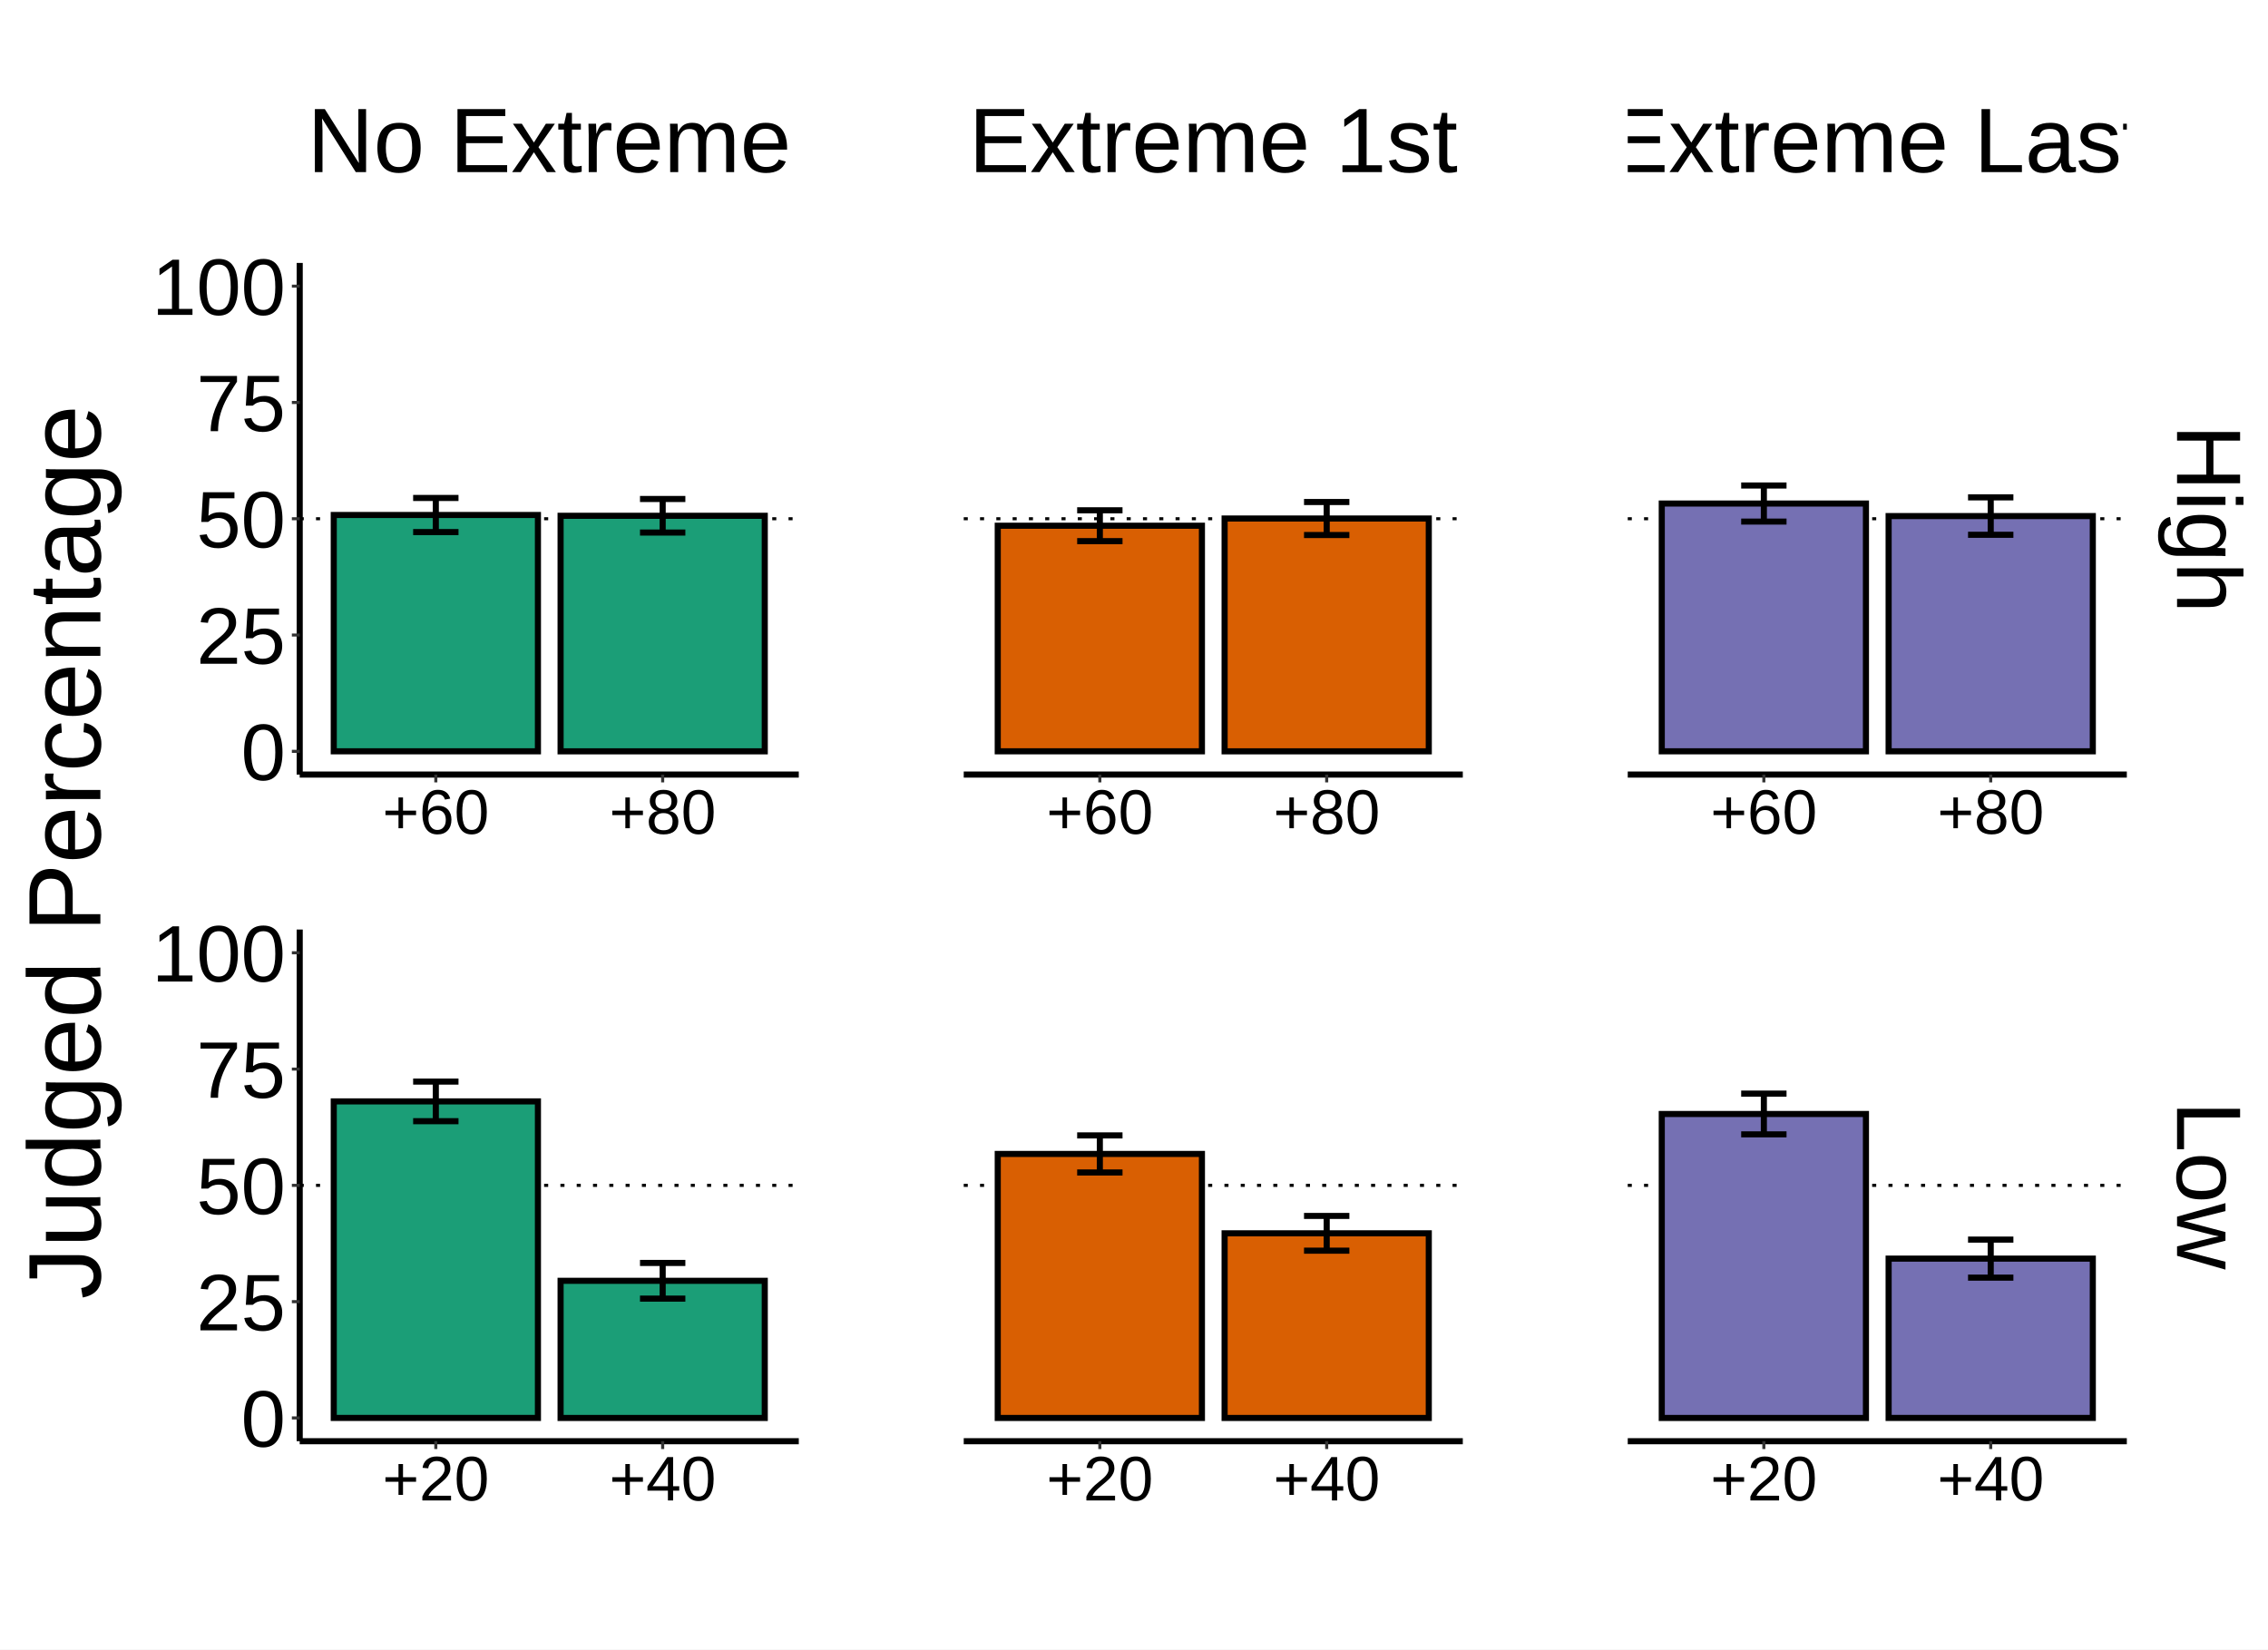
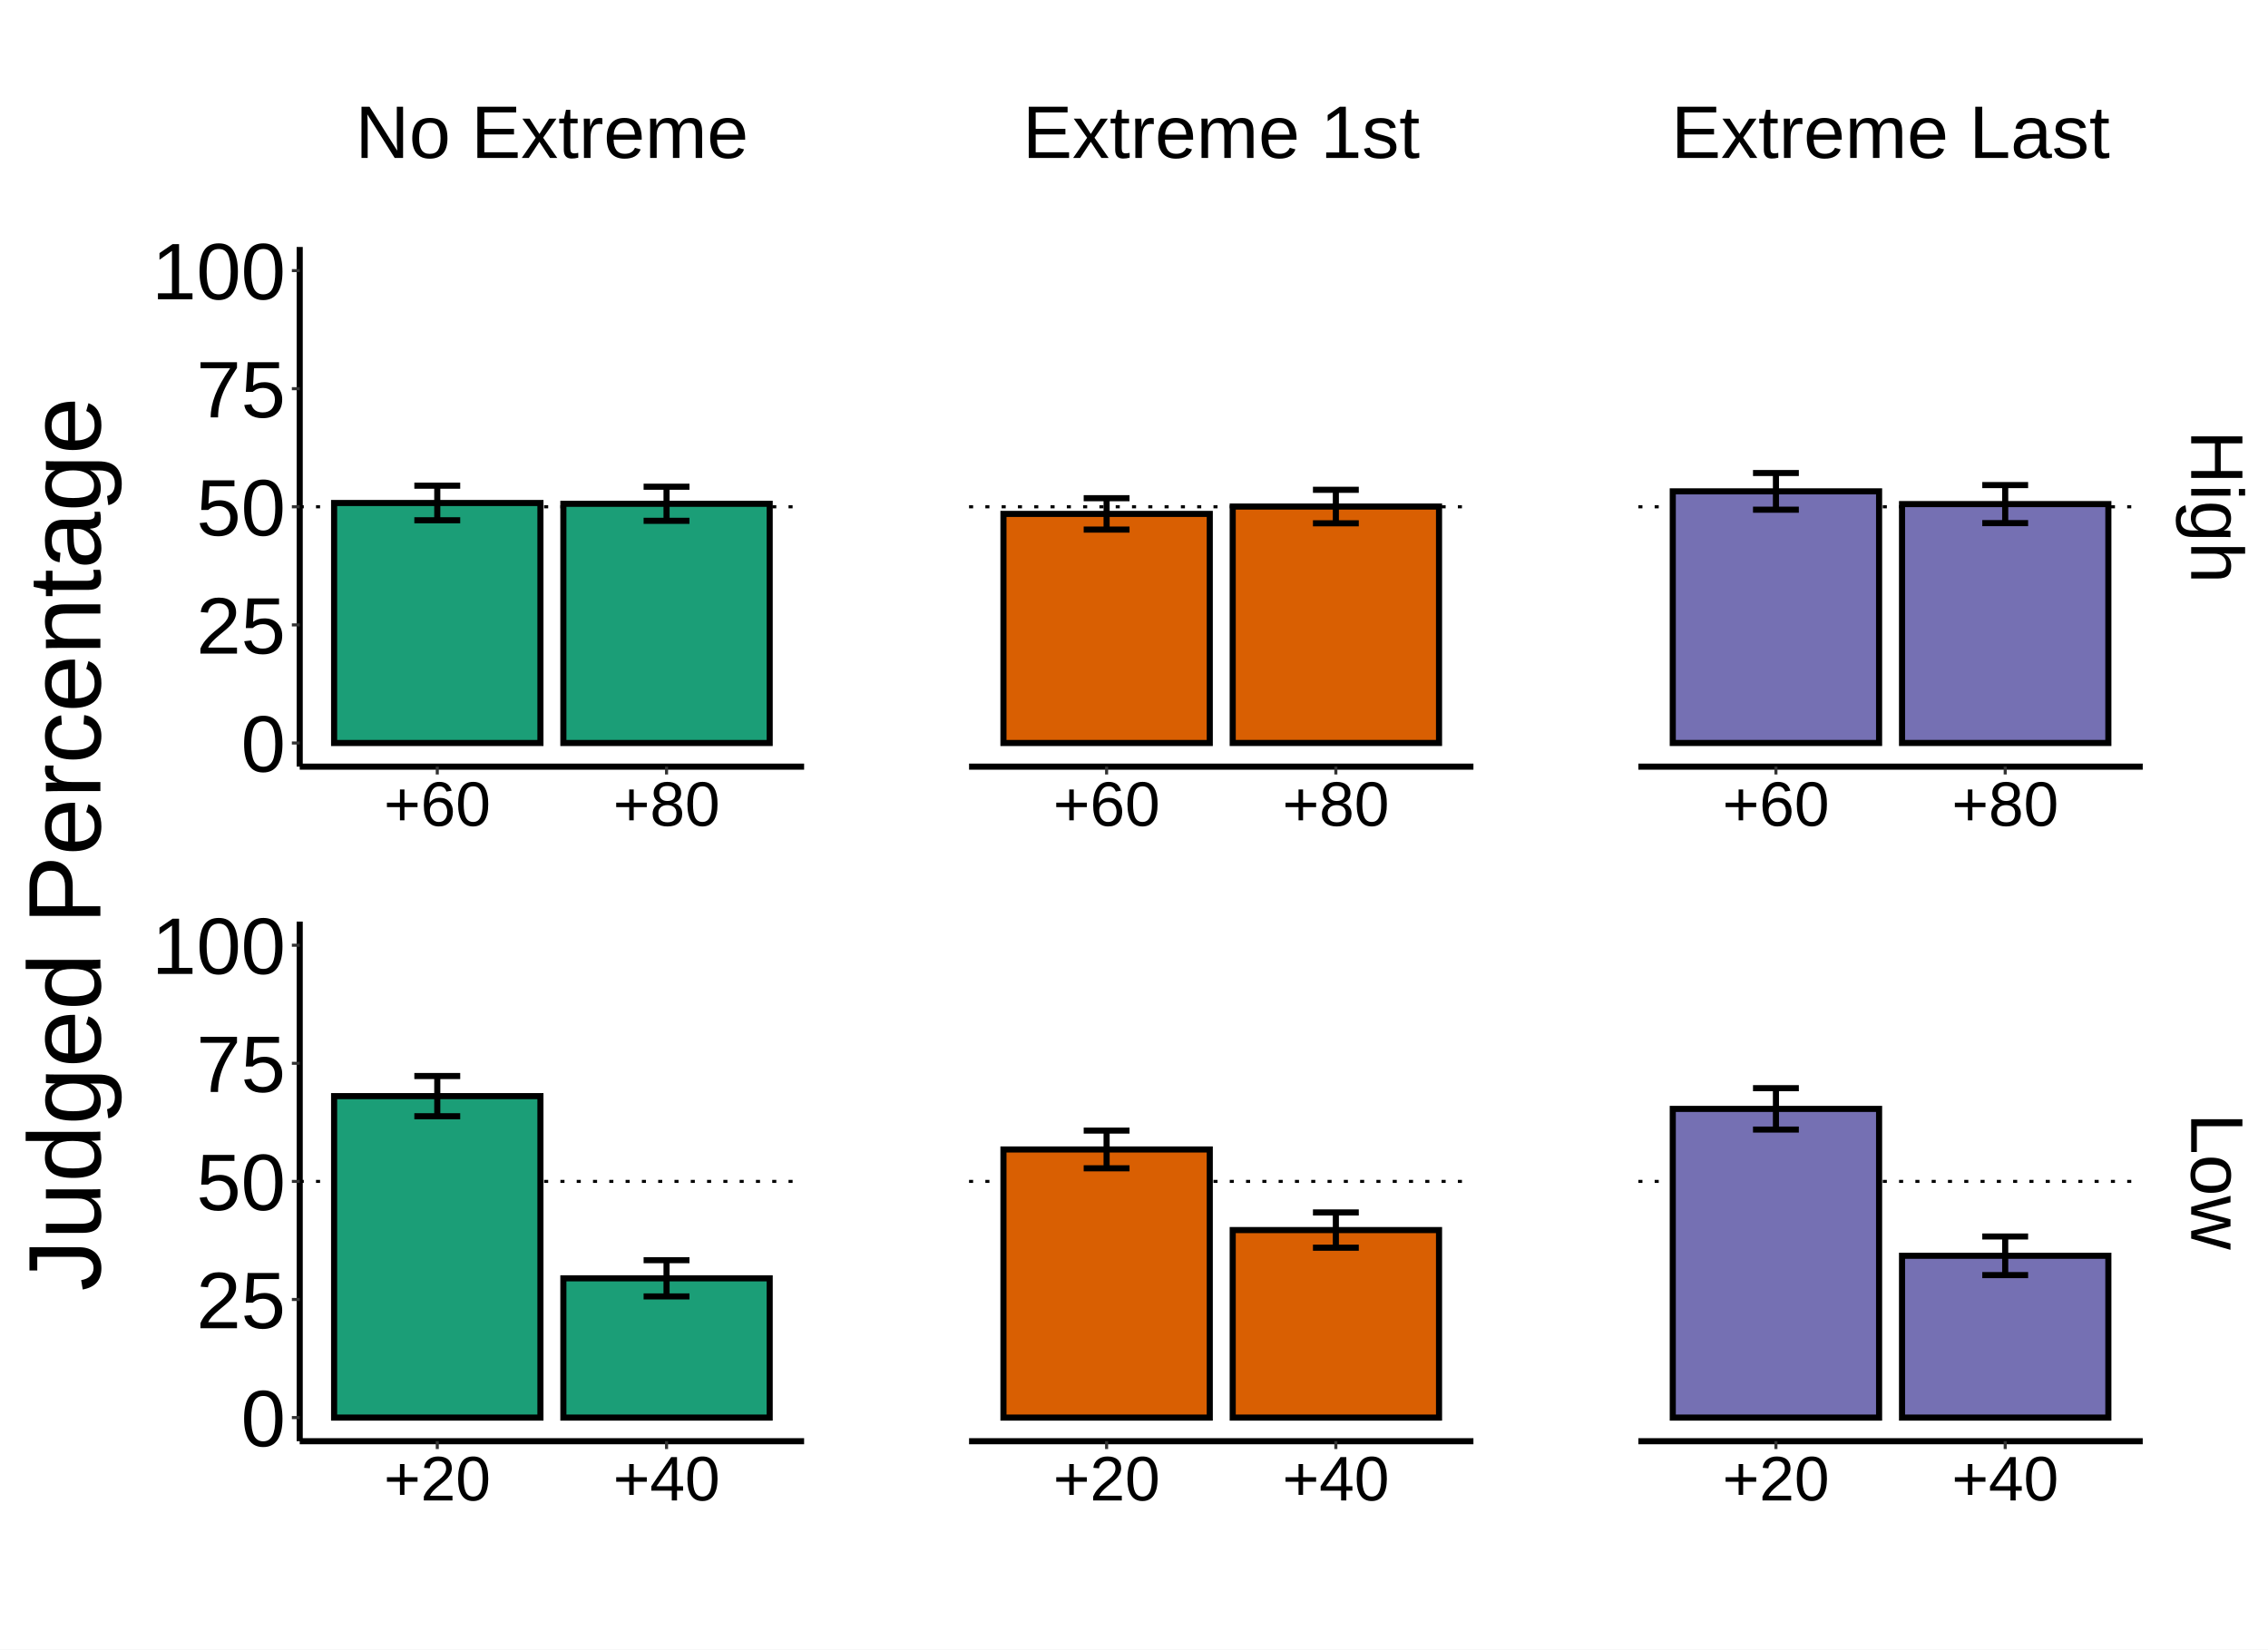
<svg xmlns="http://www.w3.org/2000/svg" class="svglite" width="792.00pt" height="576.00pt" viewBox="0 0 792.00 576.00">
  <defs>
    <style type="text/css">
    .svglite line, .svglite polyline, .svglite polygon, .svglite path, .svglite rect, .svglite circle {
      fill: none;
      stroke: #000000;
      stroke-linecap: round;
      stroke-linejoin: round;
      stroke-miterlimit: 10.00;
    }
    .svglite text {
      white-space: pre;
    }
  </style>
  </defs>
  <rect width="100%" height="100%" style="stroke: none; fill: #FFFFFF;" />
  <defs>
    <clipPath id="cpMC4wMHw3OTIuMDB8MC4wMHw1NzYuMDA=">
      <rect x="0.00" y="0.00" width="792.00" height="576.00" />
    </clipPath>
  </defs>
  <g clip-path="url(#cpMC4wMHw3OTIuMDB8MC4wMHw1NzYuMDA=)">
-     <rect x="0" y="0.00" width="792.00" height="576.00" style="stroke-width: 1.07; stroke: #FFFFFF; fill: #FFFFFF;" />
-   </g>
-   <defs>
-     <clipPath id="cpMTA0LjY2fDI3OC45NHw5MS44MnwyNzAuNTI=">
-       <rect x="104.66" y="91.82" width="174.28" height="178.70" />
-     </clipPath>
-   </defs>
-   <g clip-path="url(#cpMTA0LjY2fDI3OC45NHw5MS44MnwyNzAuNTI=)">
-     <rect x="104.66" y="91.82" width="174.28" height="178.70" style="stroke-width: 1.07; stroke: none; fill: #FFFFFF;" />
-     <line x1="104.66" y1="181.17" x2="278.94" y2="181.17" style="stroke-width: 1.07; stroke-dasharray: 1.42,4.27; stroke-linecap: butt;" />
-     <rect x="116.55" y="179.86" width="71.30" height="82.53" style="stroke-width: 2.13; stroke-linecap: butt; stroke-linejoin: miter; fill: #1B9E77;" />
-     <rect x="195.76" y="180.14" width="71.30" height="82.26" style="stroke-width: 2.13; stroke-linecap: butt; stroke-linejoin: miter; fill: #1B9E77;" />
-     <polyline points="144.27,173.91 160.11,173.91 " style="stroke-width: 2.13; stroke-linecap: butt;" />
-     <polyline points="152.19,173.91 152.19,185.82 " style="stroke-width: 2.13; stroke-linecap: butt;" />
-     <polyline points="144.27,185.82 160.11,185.82 " style="stroke-width: 2.13; stroke-linecap: butt;" />
-     <polyline points="223.49,174.27 239.33,174.27 " style="stroke-width: 2.13; stroke-linecap: butt;" />
-     <polyline points="231.41,174.27 231.41,186.00 " style="stroke-width: 2.13; stroke-linecap: butt;" />
-     <polyline points="223.49,186.00 239.33,186.00 " style="stroke-width: 2.13; stroke-linecap: butt;" />
-   </g>
-   <g clip-path="url(#cpMC4wMHw3OTIuMDB8MC4wMHw1NzYuMDA=)">
- </g>
-   <defs>
-     <clipPath id="cpMzM2LjU0fDUxMC44Mnw5MS44MnwyNzAuNTI=">
-       <rect x="336.54" y="91.82" width="174.28" height="178.70" />
-     </clipPath>
-   </defs>
-   <g clip-path="url(#cpMzM2LjU0fDUxMC44Mnw5MS44MnwyNzAuNTI=)">
-     <rect x="336.54" y="91.82" width="174.28" height="178.70" style="stroke-width: 1.07; stroke: none; fill: #FFFFFF;" />
-     <line x1="336.54" y1="181.17" x2="510.82" y2="181.17" style="stroke-width: 1.07; stroke-dasharray: 1.42,4.27; stroke-linecap: butt;" />
-     <rect x="348.42" y="183.61" width="71.30" height="78.78" style="stroke-width: 2.13; stroke-linecap: butt; stroke-linejoin: miter; fill: #D95F02;" />
-     <rect x="427.64" y="181.09" width="71.30" height="81.31" style="stroke-width: 2.13; stroke-linecap: butt; stroke-linejoin: miter; fill: #D95F02;" />
-     <polyline points="376.15,178.22 391.99,178.22 " style="stroke-width: 2.13; stroke-linecap: butt;" />
-     <polyline points="384.07,178.22 384.07,189.00 " style="stroke-width: 2.13; stroke-linecap: butt;" />
-     <polyline points="376.15,189.00 391.99,189.00 " style="stroke-width: 2.13; stroke-linecap: butt;" />
-     <polyline points="455.37,175.32 471.21,175.32 " style="stroke-width: 2.13; stroke-linecap: butt;" />
-     <polyline points="463.29,175.32 463.29,186.86 " style="stroke-width: 2.13; stroke-linecap: butt;" />
-     <polyline points="455.37,186.86 471.21,186.86 " style="stroke-width: 2.13; stroke-linecap: butt;" />
-   </g>
-   <g clip-path="url(#cpMC4wMHw3OTIuMDB8MC4wMHw1NzYuMDA=)">
- </g>
-   <defs>
-     <clipPath id="cpNTY4LjQyfDc0Mi43MHw5MS44MnwyNzAuNTI=">
-       <rect x="568.42" y="91.82" width="174.28" height="178.70" />
-     </clipPath>
-   </defs>
-   <g clip-path="url(#cpNTY4LjQyfDc0Mi43MHw5MS44MnwyNzAuNTI=)">
-     <rect x="568.42" y="91.82" width="174.28" height="178.70" style="stroke-width: 1.07; stroke: none; fill: #FFFFFF;" />
-     <line x1="568.42" y1="181.17" x2="742.70" y2="181.17" style="stroke-width: 1.07; stroke-dasharray: 1.42,4.27; stroke-linecap: butt;" />
-     <rect x="580.30" y="175.86" width="71.30" height="86.53" style="stroke-width: 2.13; stroke-linecap: butt; stroke-linejoin: miter; fill: #7570B3;" />
-     <rect x="659.52" y="180.24" width="71.30" height="82.15" style="stroke-width: 2.13; stroke-linecap: butt; stroke-linejoin: miter; fill: #7570B3;" />
-     <polyline points="608.03,169.56 623.87,169.56 " style="stroke-width: 2.13; stroke-linecap: butt;" />
-     <polyline points="615.95,169.56 615.95,182.16 " style="stroke-width: 2.13; stroke-linecap: butt;" />
-     <polyline points="608.03,182.16 623.87,182.16 " style="stroke-width: 2.13; stroke-linecap: butt;" />
-     <polyline points="687.25,173.70 703.09,173.70 " style="stroke-width: 2.13; stroke-linecap: butt;" />
-     <polyline points="695.17,173.70 695.17,186.78 " style="stroke-width: 2.13; stroke-linecap: butt;" />
-     <polyline points="687.25,186.78 703.09,186.78 " style="stroke-width: 2.13; stroke-linecap: butt;" />
-   </g>
-   <g clip-path="url(#cpMC4wMHw3OTIuMDB8MC4wMHw1NzYuMDA=)">
- </g>
-   <defs>
-     <clipPath id="cpMTA0LjY2fDI3OC45NHwzMjQuNjR8NTAzLjM0">
-       <rect x="104.66" y="324.64" width="174.28" height="178.70" />
-     </clipPath>
-   </defs>
-   <g clip-path="url(#cpMTA0LjY2fDI3OC45NHwzMjQuNjR8NTAzLjM0)">
-     <rect x="104.66" y="324.64" width="174.28" height="178.70" style="stroke-width: 1.07; stroke: none; fill: #FFFFFF;" />
-     <line x1="104.66" y1="413.99" x2="278.94" y2="413.99" style="stroke-width: 1.07; stroke-dasharray: 1.42,4.27; stroke-linecap: butt;" />
-     <rect x="116.55" y="384.66" width="71.30" height="110.55" style="stroke-width: 2.13; stroke-linecap: butt; stroke-linejoin: miter; fill: #1B9E77;" />
-     <rect x="195.76" y="447.32" width="71.30" height="47.90" style="stroke-width: 2.13; stroke-linecap: butt; stroke-linejoin: miter; fill: #1B9E77;" />
-     <polyline points="144.27,377.75 160.11,377.75 " style="stroke-width: 2.13; stroke-linecap: butt;" />
-     <polyline points="152.19,377.75 152.19,391.58 " style="stroke-width: 2.13; stroke-linecap: butt;" />
-     <polyline points="144.27,391.58 160.11,391.58 " style="stroke-width: 2.13; stroke-linecap: butt;" />
-     <polyline points="223.49,441.09 239.33,441.09 " style="stroke-width: 2.13; stroke-linecap: butt;" />
-     <polyline points="231.41,441.09 231.41,453.55 " style="stroke-width: 2.13; stroke-linecap: butt;" />
-     <polyline points="223.49,453.55 239.33,453.55 " style="stroke-width: 2.13; stroke-linecap: butt;" />
-   </g>
-   <g clip-path="url(#cpMC4wMHw3OTIuMDB8MC4wMHw1NzYuMDA=)">
- </g>
-   <defs>
-     <clipPath id="cpMzM2LjU0fDUxMC44MnwzMjQuNjR8NTAzLjM0">
-       <rect x="336.54" y="324.64" width="174.28" height="178.70" />
-     </clipPath>
-   </defs>
-   <g clip-path="url(#cpMzM2LjU0fDUxMC44MnwzMjQuNjR8NTAzLjM0)">
-     <rect x="336.54" y="324.64" width="174.28" height="178.70" style="stroke-width: 1.07; stroke: none; fill: #FFFFFF;" />
-     <line x1="336.54" y1="413.99" x2="510.82" y2="413.99" style="stroke-width: 1.07; stroke-dasharray: 1.42,4.27; stroke-linecap: butt;" />
-     <rect x="348.42" y="403.01" width="71.30" height="92.21" style="stroke-width: 2.13; stroke-linecap: butt; stroke-linejoin: miter; fill: #D95F02;" />
-     <rect x="427.64" y="430.73" width="71.30" height="64.49" style="stroke-width: 2.13; stroke-linecap: butt; stroke-linejoin: miter; fill: #D95F02;" />
-     <polyline points="376.15,396.53 391.99,396.53 " style="stroke-width: 2.13; stroke-linecap: butt;" />
-     <polyline points="384.07,396.53 384.07,409.49 " style="stroke-width: 2.13; stroke-linecap: butt;" />
-     <polyline points="376.15,409.49 391.99,409.49 " style="stroke-width: 2.13; stroke-linecap: butt;" />
-     <polyline points="455.37,424.66 471.21,424.66 " style="stroke-width: 2.13; stroke-linecap: butt;" />
-     <polyline points="463.29,424.66 463.29,436.80 " style="stroke-width: 2.13; stroke-linecap: butt;" />
-     <polyline points="455.37,436.80 471.21,436.80 " style="stroke-width: 2.13; stroke-linecap: butt;" />
-   </g>
-   <g clip-path="url(#cpMC4wMHw3OTIuMDB8MC4wMHw1NzYuMDA=)">
- </g>
-   <defs>
-     <clipPath id="cpNTY4LjQyfDc0Mi43MHwzMjQuNjR8NTAzLjM0">
-       <rect x="568.42" y="324.64" width="174.28" height="178.70" />
-     </clipPath>
-   </defs>
-   <g clip-path="url(#cpNTY4LjQyfDc0Mi43MHwzMjQuNjR8NTAzLjM0)">
-     <rect x="568.42" y="324.64" width="174.28" height="178.70" style="stroke-width: 1.07; stroke: none; fill: #FFFFFF;" />
-     <line x1="568.42" y1="413.99" x2="742.70" y2="413.99" style="stroke-width: 1.07; stroke-dasharray: 1.42,4.27; stroke-linecap: butt;" />
-     <rect x="580.30" y="389.06" width="71.30" height="106.16" style="stroke-width: 2.13; stroke-linecap: butt; stroke-linejoin: miter; fill: #7570B3;" />
-     <rect x="659.52" y="439.57" width="71.30" height="55.64" style="stroke-width: 2.13; stroke-linecap: butt; stroke-linejoin: miter; fill: #7570B3;" />
-     <polyline points="608.03,381.94 623.87,381.94 " style="stroke-width: 2.13; stroke-linecap: butt;" />
-     <polyline points="615.95,381.94 615.95,396.17 " style="stroke-width: 2.13; stroke-linecap: butt;" />
-     <polyline points="608.03,396.17 623.87,396.17 " style="stroke-width: 2.13; stroke-linecap: butt;" />
-     <polyline points="687.25,432.93 703.09,432.93 " style="stroke-width: 2.13; stroke-linecap: butt;" />
-     <polyline points="695.17,432.93 695.17,446.22 " style="stroke-width: 2.13; stroke-linecap: butt;" />
-     <polyline points="687.25,446.22 703.09,446.22 " style="stroke-width: 2.13; stroke-linecap: butt;" />
-   </g>
-   <g clip-path="url(#cpMC4wMHw3OTIuMDB8MC4wMHw1NzYuMDA=)">
- </g>
-   <defs>
-     <clipPath id="cpMTA0LjY2fDI3OC45NHw1LjQ4fDkxLjgy">
-       <rect x="104.66" y="5.48" width="174.28" height="86.34" />
-     </clipPath>
-   </defs>
-   <g clip-path="url(#cpMTA0LjY2fDI3OC45NHw1LjQ4fDkxLjgy)">
-     <rect x="104.66" y="5.48" width="174.28" height="86.34" style="stroke-width: 1.07; stroke: #FFFFFF; fill: #FFFFFF;" />
-     <text x="191.80" y="60.11" text-anchor="middle" style="font-size: 32.00px; font-family: &quot;Arial&quot;;" textLength="168.93px" lengthAdjust="spacingAndGlyphs">No Extreme</text>
-   </g>
-   <g clip-path="url(#cpMC4wMHw3OTIuMDB8MC4wMHw1NzYuMDA=)">
- </g>
-   <defs>
-     <clipPath id="cpMzM2LjU0fDUxMC44Mnw1LjQ4fDkxLjgy">
-       <rect x="336.54" y="5.48" width="174.28" height="86.34" />
-     </clipPath>
-   </defs>
-   <g clip-path="url(#cpMzM2LjU0fDUxMC44Mnw1LjQ4fDkxLjgy)">
-     <rect x="336.54" y="5.48" width="174.28" height="86.34" style="stroke-width: 1.07; stroke: #FFFFFF; fill: #FFFFFF;" />
-     <text x="423.68" y="60.11" text-anchor="middle" style="font-size: 32.00px; font-family: &quot;Arial&quot;;" textLength="170.72px" lengthAdjust="spacingAndGlyphs">Extreme 1st</text>
-   </g>
-   <g clip-path="url(#cpMC4wMHw3OTIuMDB8MC4wMHw1NzYuMDA=)">
- </g>
-   <defs>
-     <clipPath id="cpNTY4LjQyfDc0Mi43MHw1LjQ4fDkxLjgy">
-       <rect x="568.42" y="5.48" width="174.28" height="86.34" />
-     </clipPath>
-   </defs>
-   <g clip-path="url(#cpNTY4LjQyfDc0Mi43MHw1LjQ4fDkxLjgy)">
-     <rect x="568.42" y="5.48" width="174.28" height="86.34" style="stroke-width: 1.07; stroke: #FFFFFF; fill: #FFFFFF;" />
-     <text x="655.56" y="60.11" text-anchor="middle" style="font-size: 32.00px; font-family: &quot;Arial&quot;;" textLength="188.52px" lengthAdjust="spacingAndGlyphs">Extreme Last</text>
-   </g>
-   <g clip-path="url(#cpMC4wMHw3OTIuMDB8MC4wMHw1NzYuMDA=)">
- </g>
-   <defs>
-     <clipPath id="cpNzQyLjcwfDc4Ni41Mnw5MS44MnwyNzAuNTI=">
-       <rect x="742.70" y="91.82" width="43.82" height="178.70" />
-     </clipPath>
-   </defs>
-   <g clip-path="url(#cpNzQyLjcwfDc4Ni41Mnw5MS44MnwyNzAuNTI=)">
-     <rect x="742.70" y="91.82" width="43.82" height="178.70" style="stroke-width: 1.07; stroke: #FFFFFF; fill: #FFFFFF;" />
-     <text transform="translate(760.24,181.17) rotate(90)" text-anchor="middle" style="font-size: 32.00px; font-family: &quot;Arial&quot;;" textLength="65.81px" lengthAdjust="spacingAndGlyphs">High</text>
-   </g>
-   <g clip-path="url(#cpMC4wMHw3OTIuMDB8MC4wMHw1NzYuMDA=)">
- </g>
-   <defs>
-     <clipPath id="cpNzQyLjcwfDc4Ni41MnwzMjQuNjR8NTAzLjM0">
-       <rect x="742.70" y="324.64" width="43.82" height="178.70" />
-     </clipPath>
-   </defs>
-   <g clip-path="url(#cpNzQyLjcwfDc4Ni41MnwzMjQuNjR8NTAzLjM0)">
-     <rect x="742.70" y="324.64" width="43.82" height="178.70" style="stroke-width: 1.07; stroke: #FFFFFF; fill: #FFFFFF;" />
-     <text transform="translate(760.24,413.99) rotate(90)" text-anchor="middle" style="font-size: 32.00px; font-family: &quot;Arial&quot;;" textLength="58.70px" lengthAdjust="spacingAndGlyphs">Low</text>
-   </g>
-   <g clip-path="url(#cpMC4wMHw3OTIuMDB8MC4wMHw1NzYuMDA=)">
-     <polyline points="104.66,503.34 278.94,503.34 " style="stroke-width: 2.13; stroke-linecap: butt;" />
-     <polyline points="152.19,506.08 152.19,503.34 " style="stroke-width: 1.07; stroke: #333333; stroke-linecap: butt;" />
-     <polyline points="231.41,506.08 231.41,503.34 " style="stroke-width: 1.07; stroke: #333333; stroke-linecap: butt;" />
-     <text x="152.19" y="524.02" text-anchor="middle" style="font-size: 22.00px; font-family: &quot;Arial&quot;;" textLength="37.33px" lengthAdjust="spacingAndGlyphs">+20</text>
-     <text x="231.41" y="524.02" text-anchor="middle" style="font-size: 22.00px; font-family: &quot;Arial&quot;;" textLength="37.33px" lengthAdjust="spacingAndGlyphs">+40</text>
-     <polyline points="336.54,503.34 510.82,503.34 " style="stroke-width: 2.13; stroke-linecap: butt;" />
-     <polyline points="384.07,506.08 384.07,503.34 " style="stroke-width: 1.07; stroke: #333333; stroke-linecap: butt;" />
-     <polyline points="463.29,506.08 463.29,503.34 " style="stroke-width: 1.07; stroke: #333333; stroke-linecap: butt;" />
-     <text x="384.07" y="524.02" text-anchor="middle" style="font-size: 22.00px; font-family: &quot;Arial&quot;;" textLength="37.33px" lengthAdjust="spacingAndGlyphs">+20</text>
-     <text x="463.29" y="524.02" text-anchor="middle" style="font-size: 22.00px; font-family: &quot;Arial&quot;;" textLength="37.33px" lengthAdjust="spacingAndGlyphs">+40</text>
-     <polyline points="568.42,503.34 742.70,503.34 " style="stroke-width: 2.13; stroke-linecap: butt;" />
-     <polyline points="615.95,506.08 615.95,503.34 " style="stroke-width: 1.07; stroke: #333333; stroke-linecap: butt;" />
-     <polyline points="695.17,506.08 695.17,503.34 " style="stroke-width: 1.07; stroke: #333333; stroke-linecap: butt;" />
-     <text x="615.95" y="524.02" text-anchor="middle" style="font-size: 22.00px; font-family: &quot;Arial&quot;;" textLength="37.33px" lengthAdjust="spacingAndGlyphs">+20</text>
-     <text x="695.17" y="524.02" text-anchor="middle" style="font-size: 22.00px; font-family: &quot;Arial&quot;;" textLength="37.33px" lengthAdjust="spacingAndGlyphs">+40</text>
-     <polyline points="104.66,270.52 278.94,270.52 " style="stroke-width: 2.13; stroke-linecap: butt;" />
-     <polyline points="152.19,273.26 152.19,270.52 " style="stroke-width: 1.07; stroke: #333333; stroke-linecap: butt;" />
-     <polyline points="231.41,273.26 231.41,270.52 " style="stroke-width: 1.07; stroke: #333333; stroke-linecap: butt;" />
-     <text x="152.19" y="291.20" text-anchor="middle" style="font-size: 22.00px; font-family: &quot;Arial&quot;;" textLength="37.33px" lengthAdjust="spacingAndGlyphs">+60</text>
-     <text x="231.41" y="291.20" text-anchor="middle" style="font-size: 22.00px; font-family: &quot;Arial&quot;;" textLength="37.33px" lengthAdjust="spacingAndGlyphs">+80</text>
-     <polyline points="336.54,270.52 510.82,270.52 " style="stroke-width: 2.13; stroke-linecap: butt;" />
-     <polyline points="384.07,273.26 384.07,270.52 " style="stroke-width: 1.07; stroke: #333333; stroke-linecap: butt;" />
-     <polyline points="463.29,273.26 463.29,270.52 " style="stroke-width: 1.07; stroke: #333333; stroke-linecap: butt;" />
-     <text x="384.07" y="291.20" text-anchor="middle" style="font-size: 22.00px; font-family: &quot;Arial&quot;;" textLength="37.33px" lengthAdjust="spacingAndGlyphs">+60</text>
-     <text x="463.29" y="291.20" text-anchor="middle" style="font-size: 22.00px; font-family: &quot;Arial&quot;;" textLength="37.33px" lengthAdjust="spacingAndGlyphs">+80</text>
-     <polyline points="568.42,270.52 742.70,270.52 " style="stroke-width: 2.13; stroke-linecap: butt;" />
-     <polyline points="615.95,273.26 615.95,270.52 " style="stroke-width: 1.07; stroke: #333333; stroke-linecap: butt;" />
-     <polyline points="695.17,273.26 695.17,270.52 " style="stroke-width: 1.07; stroke: #333333; stroke-linecap: butt;" />
-     <text x="615.95" y="291.20" text-anchor="middle" style="font-size: 22.00px; font-family: &quot;Arial&quot;;" textLength="37.33px" lengthAdjust="spacingAndGlyphs">+60</text>
-     <text x="695.17" y="291.20" text-anchor="middle" style="font-size: 22.00px; font-family: &quot;Arial&quot;;" textLength="37.33px" lengthAdjust="spacingAndGlyphs">+80</text>
-     <polyline points="104.66,270.52 104.66,91.82 " style="stroke-width: 2.13; stroke-linecap: butt;" />
-     <text x="99.73" y="272.42" text-anchor="end" style="font-size: 28.00px; font-family: &quot;Arial&quot;;" textLength="15.57px" lengthAdjust="spacingAndGlyphs">0</text>
-     <text x="99.73" y="231.81" text-anchor="end" style="font-size: 28.00px; font-family: &quot;Arial&quot;;" textLength="31.15px" lengthAdjust="spacingAndGlyphs">25</text>
-     <text x="99.73" y="191.19" text-anchor="end" style="font-size: 28.00px; font-family: &quot;Arial&quot;;" textLength="31.15px" lengthAdjust="spacingAndGlyphs">50</text>
-     <text x="99.73" y="150.58" text-anchor="end" style="font-size: 28.00px; font-family: &quot;Arial&quot;;" textLength="31.15px" lengthAdjust="spacingAndGlyphs">75</text>
-     <text x="99.73" y="109.97" text-anchor="end" style="font-size: 28.00px; font-family: &quot;Arial&quot;;" textLength="46.72px" lengthAdjust="spacingAndGlyphs">100</text>
-     <polyline points="101.92,262.40 104.66,262.40 " style="stroke-width: 1.07; stroke: #333333; stroke-linecap: butt;" />
-     <polyline points="101.92,221.78 104.66,221.78 " style="stroke-width: 1.07; stroke: #333333; stroke-linecap: butt;" />
-     <polyline points="101.92,181.17 104.66,181.17 " style="stroke-width: 1.07; stroke: #333333; stroke-linecap: butt;" />
-     <polyline points="101.92,140.56 104.66,140.56 " style="stroke-width: 1.07; stroke: #333333; stroke-linecap: butt;" />
-     <polyline points="101.92,99.94 104.66,99.94 " style="stroke-width: 1.07; stroke: #333333; stroke-linecap: butt;" />
-     <polyline points="104.66,503.34 104.66,324.64 " style="stroke-width: 2.13; stroke-linecap: butt;" />
-     <text x="99.73" y="505.24" text-anchor="end" style="font-size: 28.00px; font-family: &quot;Arial&quot;;" textLength="15.57px" lengthAdjust="spacingAndGlyphs">0</text>
-     <text x="99.73" y="464.62" text-anchor="end" style="font-size: 28.00px; font-family: &quot;Arial&quot;;" textLength="31.15px" lengthAdjust="spacingAndGlyphs">25</text>
-     <text x="99.73" y="424.01" text-anchor="end" style="font-size: 28.00px; font-family: &quot;Arial&quot;;" textLength="31.15px" lengthAdjust="spacingAndGlyphs">50</text>
-     <text x="99.73" y="383.40" text-anchor="end" style="font-size: 28.00px; font-family: &quot;Arial&quot;;" textLength="31.15px" lengthAdjust="spacingAndGlyphs">75</text>
-     <text x="99.73" y="342.79" text-anchor="end" style="font-size: 28.00px; font-family: &quot;Arial&quot;;" textLength="46.72px" lengthAdjust="spacingAndGlyphs">100</text>
-     <polyline points="101.92,495.21 104.66,495.21 " style="stroke-width: 1.07; stroke: #333333; stroke-linecap: butt;" />
-     <polyline points="101.92,454.60 104.66,454.60 " style="stroke-width: 1.07; stroke: #333333; stroke-linecap: butt;" />
-     <polyline points="101.92,413.99 104.66,413.99 " style="stroke-width: 1.07; stroke: #333333; stroke-linecap: butt;" />
-     <polyline points="101.92,373.38 104.66,373.38 " style="stroke-width: 1.07; stroke: #333333; stroke-linecap: butt;" />
-     <polyline points="101.92,332.76 104.66,332.76 " style="stroke-width: 1.07; stroke: #333333; stroke-linecap: butt;" />
-     <text transform="translate(35.05,297.58) rotate(-90)" text-anchor="middle" style="font-size: 36.00px; font-family: &quot;Arial&quot;;" textLength="312.26px" lengthAdjust="spacingAndGlyphs">Judged Percentage</text>
+     <rect x="0.00" y="0.00" width="792.00" height="576.00" style="stroke-width: 1.07; stroke: #FFFFFF; fill: #FFFFFF;" />
+   </g>
+   <defs>
+     <clipPath id="cpMTA0LjY2fDI4MC44MHw4Ni4yNnwyNjcuNzQ=">
+       <rect x="104.66" y="86.26" width="176.13" height="181.48" />
+     </clipPath>
+   </defs>
+   <g clip-path="url(#cpMTA0LjY2fDI4MC44MHw4Ni4yNnwyNjcuNzQ=)">
+     <rect x="104.66" y="86.26" width="176.13" height="181.48" style="stroke-width: 1.07; stroke: none; fill: #FFFFFF;" />
+     <line x1="104.66" y1="177.00" x2="280.80" y2="177.00" style="stroke-width: 1.07; stroke-dasharray: 1.42,4.27; stroke-linecap: butt;" />
+     <rect x="116.67" y="175.67" width="72.05" height="83.82" style="stroke-width: 2.13; stroke-linecap: butt; stroke-linejoin: miter; fill: #1B9E77;" />
+     <rect x="196.73" y="175.95" width="72.05" height="83.54" style="stroke-width: 2.13; stroke-linecap: butt; stroke-linejoin: miter; fill: #1B9E77;" />
+     <polyline points="144.69,169.62 160.71,169.62 " style="stroke-width: 2.13; stroke-linecap: butt;" />
+     <polyline points="152.70,169.62 152.70,181.71 " style="stroke-width: 2.13; stroke-linecap: butt;" />
+     <polyline points="144.69,181.71 160.71,181.71 " style="stroke-width: 2.13; stroke-linecap: butt;" />
+     <polyline points="224.75,169.99 240.77,169.99 " style="stroke-width: 2.13; stroke-linecap: butt;" />
+     <polyline points="232.76,169.99 232.76,181.90 " style="stroke-width: 2.13; stroke-linecap: butt;" />
+     <polyline points="224.75,181.90 240.77,181.90 " style="stroke-width: 2.13; stroke-linecap: butt;" />
+   </g>
+   <g clip-path="url(#cpMC4wMHw3OTIuMDB8MC4wMHw1NzYuMDA=)">
+ </g>
+   <defs>
+     <clipPath id="cpMzM4LjQwfDUxNC41M3w4Ni4yNnwyNjcuNzQ=">
+       <rect x="338.40" y="86.26" width="176.13" height="181.48" />
+     </clipPath>
+   </defs>
+   <g clip-path="url(#cpMzM4LjQwfDUxNC41M3w4Ni4yNnwyNjcuNzQ=)">
+     <rect x="338.40" y="86.26" width="176.13" height="181.48" style="stroke-width: 1.07; stroke: none; fill: #FFFFFF;" />
+     <line x1="338.40" y1="177.00" x2="514.53" y2="177.00" style="stroke-width: 1.07; stroke-dasharray: 1.42,4.27; stroke-linecap: butt;" />
+     <rect x="350.41" y="179.48" width="72.05" height="80.01" style="stroke-width: 2.13; stroke-linecap: butt; stroke-linejoin: miter; fill: #D95F02;" />
+     <rect x="430.47" y="176.91" width="72.05" height="82.57" style="stroke-width: 2.13; stroke-linecap: butt; stroke-linejoin: miter; fill: #D95F02;" />
+     <polyline points="378.43,174.00 394.44,174.00 " style="stroke-width: 2.13; stroke-linecap: butt;" />
+     <polyline points="386.43,174.00 386.43,184.95 " style="stroke-width: 2.13; stroke-linecap: butt;" />
+     <polyline points="378.43,184.95 394.44,184.95 " style="stroke-width: 2.13; stroke-linecap: butt;" />
+     <polyline points="458.49,171.06 474.50,171.06 " style="stroke-width: 2.13; stroke-linecap: butt;" />
+     <polyline points="466.49,171.06 466.49,182.77 " style="stroke-width: 2.13; stroke-linecap: butt;" />
+     <polyline points="458.49,182.77 474.50,182.77 " style="stroke-width: 2.13; stroke-linecap: butt;" />
+   </g>
+   <g clip-path="url(#cpMC4wMHw3OTIuMDB8MC4wMHw1NzYuMDA=)">
+ </g>
+   <defs>
+     <clipPath id="cpNTcyLjEzfDc0OC4yNnw4Ni4yNnwyNjcuNzQ=">
+       <rect x="572.13" y="86.26" width="176.13" height="181.48" />
+     </clipPath>
+   </defs>
+   <g clip-path="url(#cpNTcyLjEzfDc0OC4yNnw4Ni4yNnwyNjcuNzQ=)">
+     <rect x="572.13" y="86.26" width="176.13" height="181.48" style="stroke-width: 1.07; stroke: none; fill: #FFFFFF;" />
+     <line x1="572.13" y1="177.00" x2="748.26" y2="177.00" style="stroke-width: 1.07; stroke-dasharray: 1.42,4.27; stroke-linecap: butt;" />
+     <rect x="584.14" y="171.60" width="72.05" height="87.88" style="stroke-width: 2.13; stroke-linecap: butt; stroke-linejoin: miter; fill: #7570B3;" />
+     <rect x="664.20" y="176.05" width="72.05" height="83.43" style="stroke-width: 2.13; stroke-linecap: butt; stroke-linejoin: miter; fill: #7570B3;" />
+     <polyline points="612.16,165.20 628.17,165.20 " style="stroke-width: 2.13; stroke-linecap: butt;" />
+     <polyline points="620.17,165.20 620.17,178.01 " style="stroke-width: 2.13; stroke-linecap: butt;" />
+     <polyline points="612.16,178.01 628.17,178.01 " style="stroke-width: 2.13; stroke-linecap: butt;" />
+     <polyline points="692.22,169.41 708.23,169.41 " style="stroke-width: 2.13; stroke-linecap: butt;" />
+     <polyline points="700.23,169.41 700.23,182.70 " style="stroke-width: 2.13; stroke-linecap: butt;" />
+     <polyline points="692.22,182.70 708.23,182.70 " style="stroke-width: 2.13; stroke-linecap: butt;" />
+   </g>
+   <g clip-path="url(#cpMC4wMHw3OTIuMDB8MC4wMHw1NzYuMDA=)">
+ </g>
+   <defs>
+     <clipPath id="cpMTA0LjY2fDI4MC44MHwzMjEuODZ8NTAzLjM0">
+       <rect x="104.66" y="321.86" width="176.13" height="181.48" />
+     </clipPath>
+   </defs>
+   <g clip-path="url(#cpMTA0LjY2fDI4MC44MHwzMjEuODZ8NTAzLjM0)">
+     <rect x="104.66" y="321.86" width="176.13" height="181.48" style="stroke-width: 1.07; stroke: none; fill: #FFFFFF;" />
+     <line x1="104.66" y1="412.60" x2="280.80" y2="412.60" style="stroke-width: 1.07; stroke-dasharray: 1.42,4.27; stroke-linecap: butt;" />
+     <rect x="116.67" y="382.82" width="72.05" height="112.27" style="stroke-width: 2.13; stroke-linecap: butt; stroke-linejoin: miter; fill: #1B9E77;" />
+     <rect x="196.73" y="446.45" width="72.05" height="48.64" style="stroke-width: 2.13; stroke-linecap: butt; stroke-linejoin: miter; fill: #1B9E77;" />
+     <polyline points="144.69,375.79 160.71,375.79 " style="stroke-width: 2.13; stroke-linecap: butt;" />
+     <polyline points="152.70,375.79 152.70,389.84 " style="stroke-width: 2.13; stroke-linecap: butt;" />
+     <polyline points="144.69,389.84 160.71,389.84 " style="stroke-width: 2.13; stroke-linecap: butt;" />
+     <polyline points="224.75,440.12 240.77,440.12 " style="stroke-width: 2.13; stroke-linecap: butt;" />
+     <polyline points="232.76,440.12 232.76,452.77 " style="stroke-width: 2.13; stroke-linecap: butt;" />
+     <polyline points="224.75,452.77 240.77,452.77 " style="stroke-width: 2.13; stroke-linecap: butt;" />
+   </g>
+   <g clip-path="url(#cpMC4wMHw3OTIuMDB8MC4wMHw1NzYuMDA=)">
+ </g>
+   <defs>
+     <clipPath id="cpMzM4LjQwfDUxNC41M3wzMjEuODZ8NTAzLjM0">
+       <rect x="338.40" y="321.86" width="176.13" height="181.48" />
+     </clipPath>
+   </defs>
+   <g clip-path="url(#cpMzM4LjQwfDUxNC41M3wzMjEuODZ8NTAzLjM0)">
+     <rect x="338.40" y="321.86" width="176.13" height="181.48" style="stroke-width: 1.07; stroke: none; fill: #FFFFFF;" />
+     <line x1="338.40" y1="412.60" x2="514.53" y2="412.60" style="stroke-width: 1.07; stroke-dasharray: 1.42,4.27; stroke-linecap: butt;" />
+     <rect x="350.41" y="401.45" width="72.05" height="93.64" style="stroke-width: 2.13; stroke-linecap: butt; stroke-linejoin: miter; fill: #D95F02;" />
+     <rect x="430.47" y="429.60" width="72.05" height="65.49" style="stroke-width: 2.13; stroke-linecap: butt; stroke-linejoin: miter; fill: #D95F02;" />
+     <polyline points="378.43,394.86 394.44,394.86 " style="stroke-width: 2.13; stroke-linecap: butt;" />
+     <polyline points="386.43,394.86 386.43,408.03 " style="stroke-width: 2.13; stroke-linecap: butt;" />
+     <polyline points="378.43,408.03 394.44,408.03 " style="stroke-width: 2.13; stroke-linecap: butt;" />
+     <polyline points="458.49,423.44 474.50,423.44 " style="stroke-width: 2.13; stroke-linecap: butt;" />
+     <polyline points="466.49,423.44 466.49,435.76 " style="stroke-width: 2.13; stroke-linecap: butt;" />
+     <polyline points="458.49,435.76 474.50,435.76 " style="stroke-width: 2.13; stroke-linecap: butt;" />
+   </g>
+   <g clip-path="url(#cpMC4wMHw3OTIuMDB8MC4wMHw1NzYuMDA=)">
+ </g>
+   <defs>
+     <clipPath id="cpNTcyLjEzfDc0OC4yNnwzMjEuODZ8NTAzLjM0">
+       <rect x="572.13" y="321.86" width="176.13" height="181.48" />
+     </clipPath>
+   </defs>
+   <g clip-path="url(#cpNTcyLjEzfDc0OC4yNnwzMjEuODZ8NTAzLjM0)">
+     <rect x="572.13" y="321.86" width="176.13" height="181.48" style="stroke-width: 1.07; stroke: none; fill: #FFFFFF;" />
+     <line x1="572.13" y1="412.60" x2="748.26" y2="412.60" style="stroke-width: 1.07; stroke-dasharray: 1.42,4.27; stroke-linecap: butt;" />
+     <rect x="584.14" y="387.28" width="72.05" height="107.81" style="stroke-width: 2.13; stroke-linecap: butt; stroke-linejoin: miter; fill: #7570B3;" />
+     <rect x="664.20" y="438.58" width="72.05" height="56.51" style="stroke-width: 2.13; stroke-linecap: butt; stroke-linejoin: miter; fill: #7570B3;" />
+     <polyline points="612.16,380.05 628.17,380.05 " style="stroke-width: 2.13; stroke-linecap: butt;" />
+     <polyline points="620.17,380.05 620.17,394.50 " style="stroke-width: 2.13; stroke-linecap: butt;" />
+     <polyline points="612.16,394.50 628.17,394.50 " style="stroke-width: 2.13; stroke-linecap: butt;" />
+     <polyline points="692.22,431.84 708.23,431.84 " style="stroke-width: 2.13; stroke-linecap: butt;" />
+     <polyline points="700.23,431.84 700.23,445.33 " style="stroke-width: 2.13; stroke-linecap: butt;" />
+     <polyline points="692.22,445.33 708.23,445.33 " style="stroke-width: 2.13; stroke-linecap: butt;" />
+   </g>
+   <g clip-path="url(#cpMC4wMHw3OTIuMDB8MC4wMHw1NzYuMDA=)">
+ </g>
+   <defs>
+     <clipPath id="cpMTA0LjY2fDI4MC44MHw1LjQ4fDg2LjI2">
+       <rect x="104.66" y="5.48" width="176.13" height="80.78" />
+     </clipPath>
+   </defs>
+   <g clip-path="url(#cpMTA0LjY2fDI4MC44MHw1LjQ4fDg2LjI2)">
+     <rect x="104.66" y="5.48" width="176.13" height="80.78" style="stroke-width: 1.07; stroke: #FFFFFF; fill: #FFFFFF;" />
+     <text x="192.73" y="55.17" text-anchor="middle" style="font-size: 26.00px; font-family: &quot;Arial&quot;;" textLength="137.25px" lengthAdjust="spacingAndGlyphs">No Extreme</text>
+   </g>
+   <g clip-path="url(#cpMC4wMHw3OTIuMDB8MC4wMHw1NzYuMDA=)">
+ </g>
+   <defs>
+     <clipPath id="cpMzM4LjQwfDUxNC41M3w1LjQ4fDg2LjI2">
+       <rect x="338.40" y="5.48" width="176.13" height="80.78" />
+     </clipPath>
+   </defs>
+   <g clip-path="url(#cpMzM4LjQwfDUxNC41M3w1LjQ4fDg2LjI2)">
+     <rect x="338.40" y="5.48" width="176.13" height="80.78" style="stroke-width: 1.07; stroke: #FFFFFF; fill: #FFFFFF;" />
+     <text x="426.46" y="55.17" text-anchor="middle" style="font-size: 26.00px; font-family: &quot;Arial&quot;;" textLength="138.70px" lengthAdjust="spacingAndGlyphs">Extreme 1st</text>
+   </g>
+   <g clip-path="url(#cpMC4wMHw3OTIuMDB8MC4wMHw1NzYuMDA=)">
+ </g>
+   <defs>
+     <clipPath id="cpNTcyLjEzfDc0OC4yNnw1LjQ4fDg2LjI2">
+       <rect x="572.13" y="5.48" width="176.13" height="80.78" />
+     </clipPath>
+   </defs>
+   <g clip-path="url(#cpNTcyLjEzfDc0OC4yNnw1LjQ4fDg2LjI2)">
+     <rect x="572.13" y="5.48" width="176.13" height="80.78" style="stroke-width: 1.07; stroke: #FFFFFF; fill: #FFFFFF;" />
+     <text x="660.20" y="55.17" text-anchor="middle" style="font-size: 26.00px; font-family: &quot;Arial&quot;;" textLength="153.16px" lengthAdjust="spacingAndGlyphs">Extreme Last</text>
+   </g>
+   <g clip-path="url(#cpMC4wMHw3OTIuMDB8MC4wMHw1NzYuMDA=)">
+ </g>
+   <defs>
+     <clipPath id="cpNzQ4LjI2fDc4Ni41Mnw4Ni4yNnwyNjcuNzQ=">
+       <rect x="748.26" y="86.26" width="38.26" height="181.48" />
+     </clipPath>
+   </defs>
+   <g clip-path="url(#cpNzQ4LjI2fDc4Ni41Mnw4Ni4yNnwyNjcuNzQ=)">
+     <rect x="748.26" y="86.26" width="38.26" height="181.48" style="stroke-width: 1.07; stroke: #FFFFFF; fill: #FFFFFF;" />
+     <text transform="translate(765.17,177.00) rotate(90)" text-anchor="middle" style="font-size: 26.00px; font-family: &quot;Arial&quot;;" textLength="53.47px" lengthAdjust="spacingAndGlyphs">High</text>
+   </g>
+   <g clip-path="url(#cpMC4wMHw3OTIuMDB8MC4wMHw1NzYuMDA=)">
+ </g>
+   <defs>
+     <clipPath id="cpNzQ4LjI2fDc4Ni41MnwzMjEuODZ8NTAzLjM0">
+       <rect x="748.26" y="321.86" width="38.26" height="181.48" />
+     </clipPath>
+   </defs>
+   <g clip-path="url(#cpNzQ4LjI2fDc4Ni41MnwzMjEuODZ8NTAzLjM0)">
+     <rect x="748.26" y="321.86" width="38.26" height="181.48" style="stroke-width: 1.07; stroke: #FFFFFF; fill: #FFFFFF;" />
+     <text transform="translate(765.17,412.60) rotate(90)" text-anchor="middle" style="font-size: 26.00px; font-family: &quot;Arial&quot;;" textLength="47.69px" lengthAdjust="spacingAndGlyphs">Low</text>
+   </g>
+   <g clip-path="url(#cpMC4wMHw3OTIuMDB8MC4wMHw1NzYuMDA=)">
+     <polyline points="104.66,503.34 280.80,503.34 " style="stroke-width: 2.13; stroke-linecap: butt;" />
+     <polyline points="152.70,506.08 152.70,503.34 " style="stroke-width: 1.07; stroke: #333333; stroke-linecap: butt;" />
+     <polyline points="232.76,506.08 232.76,503.34 " style="stroke-width: 1.07; stroke: #333333; stroke-linecap: butt;" />
+     <text x="152.70" y="524.02" text-anchor="middle" style="font-size: 22.00px; font-family: &quot;Arial&quot;;" textLength="37.33px" lengthAdjust="spacingAndGlyphs">+20</text>
+     <text x="232.76" y="524.02" text-anchor="middle" style="font-size: 22.00px; font-family: &quot;Arial&quot;;" textLength="37.33px" lengthAdjust="spacingAndGlyphs">+40</text>
+     <polyline points="338.40,503.34 514.53,503.34 " style="stroke-width: 2.13; stroke-linecap: butt;" />
+     <polyline points="386.43,506.08 386.43,503.34 " style="stroke-width: 1.07; stroke: #333333; stroke-linecap: butt;" />
+     <polyline points="466.49,506.08 466.49,503.34 " style="stroke-width: 1.07; stroke: #333333; stroke-linecap: butt;" />
+     <text x="386.43" y="524.02" text-anchor="middle" style="font-size: 22.00px; font-family: &quot;Arial&quot;;" textLength="37.33px" lengthAdjust="spacingAndGlyphs">+20</text>
+     <text x="466.49" y="524.02" text-anchor="middle" style="font-size: 22.00px; font-family: &quot;Arial&quot;;" textLength="37.33px" lengthAdjust="spacingAndGlyphs">+40</text>
+     <polyline points="572.13,503.34 748.26,503.34 " style="stroke-width: 2.13; stroke-linecap: butt;" />
+     <polyline points="620.17,506.08 620.17,503.34 " style="stroke-width: 1.07; stroke: #333333; stroke-linecap: butt;" />
+     <polyline points="700.23,506.08 700.23,503.34 " style="stroke-width: 1.07; stroke: #333333; stroke-linecap: butt;" />
+     <text x="620.17" y="524.02" text-anchor="middle" style="font-size: 22.00px; font-family: &quot;Arial&quot;;" textLength="37.33px" lengthAdjust="spacingAndGlyphs">+20</text>
+     <text x="700.23" y="524.02" text-anchor="middle" style="font-size: 22.00px; font-family: &quot;Arial&quot;;" textLength="37.33px" lengthAdjust="spacingAndGlyphs">+40</text>
+     <polyline points="104.66,267.74 280.80,267.74 " style="stroke-width: 2.13; stroke-linecap: butt;" />
+     <polyline points="152.70,270.48 152.70,267.74 " style="stroke-width: 1.07; stroke: #333333; stroke-linecap: butt;" />
+     <polyline points="232.76,270.48 232.76,267.74 " style="stroke-width: 1.07; stroke: #333333; stroke-linecap: butt;" />
+     <text x="152.70" y="288.42" text-anchor="middle" style="font-size: 22.00px; font-family: &quot;Arial&quot;;" textLength="37.33px" lengthAdjust="spacingAndGlyphs">+60</text>
+     <text x="232.76" y="288.42" text-anchor="middle" style="font-size: 22.00px; font-family: &quot;Arial&quot;;" textLength="37.33px" lengthAdjust="spacingAndGlyphs">+80</text>
+     <polyline points="338.40,267.74 514.53,267.74 " style="stroke-width: 2.13; stroke-linecap: butt;" />
+     <polyline points="386.43,270.48 386.43,267.74 " style="stroke-width: 1.07; stroke: #333333; stroke-linecap: butt;" />
+     <polyline points="466.49,270.48 466.49,267.74 " style="stroke-width: 1.07; stroke: #333333; stroke-linecap: butt;" />
+     <text x="386.43" y="288.42" text-anchor="middle" style="font-size: 22.00px; font-family: &quot;Arial&quot;;" textLength="37.33px" lengthAdjust="spacingAndGlyphs">+60</text>
+     <text x="466.49" y="288.42" text-anchor="middle" style="font-size: 22.00px; font-family: &quot;Arial&quot;;" textLength="37.33px" lengthAdjust="spacingAndGlyphs">+80</text>
+     <polyline points="572.13,267.74 748.26,267.74 " style="stroke-width: 2.13; stroke-linecap: butt;" />
+     <polyline points="620.17,270.48 620.17,267.74 " style="stroke-width: 1.07; stroke: #333333; stroke-linecap: butt;" />
+     <polyline points="700.23,270.48 700.23,267.74 " style="stroke-width: 1.07; stroke: #333333; stroke-linecap: butt;" />
+     <text x="620.17" y="288.42" text-anchor="middle" style="font-size: 22.00px; font-family: &quot;Arial&quot;;" textLength="37.33px" lengthAdjust="spacingAndGlyphs">+60</text>
+     <text x="700.23" y="288.42" text-anchor="middle" style="font-size: 22.00px; font-family: &quot;Arial&quot;;" textLength="37.33px" lengthAdjust="spacingAndGlyphs">+80</text>
+     <polyline points="104.66,267.74 104.66,86.26 " style="stroke-width: 2.13; stroke-linecap: butt;" />
+     <text x="99.73" y="269.51" text-anchor="end" style="font-size: 28.00px; font-family: &quot;Arial&quot;;" textLength="15.57px" lengthAdjust="spacingAndGlyphs">0</text>
+     <text x="99.73" y="228.26" text-anchor="end" style="font-size: 28.00px; font-family: &quot;Arial&quot;;" textLength="31.15px" lengthAdjust="spacingAndGlyphs">25</text>
+     <text x="99.73" y="187.02" text-anchor="end" style="font-size: 28.00px; font-family: &quot;Arial&quot;;" textLength="31.15px" lengthAdjust="spacingAndGlyphs">50</text>
+     <text x="99.73" y="145.77" text-anchor="end" style="font-size: 28.00px; font-family: &quot;Arial&quot;;" textLength="31.15px" lengthAdjust="spacingAndGlyphs">75</text>
+     <text x="99.73" y="104.53" text-anchor="end" style="font-size: 28.00px; font-family: &quot;Arial&quot;;" textLength="46.72px" lengthAdjust="spacingAndGlyphs">100</text>
+     <polyline points="101.92,259.49 104.66,259.49 " style="stroke-width: 1.07; stroke: #333333; stroke-linecap: butt;" />
+     <polyline points="101.92,218.24 104.66,218.24 " style="stroke-width: 1.07; stroke: #333333; stroke-linecap: butt;" />
+     <polyline points="101.92,177.00 104.66,177.00 " style="stroke-width: 1.07; stroke: #333333; stroke-linecap: butt;" />
+     <polyline points="101.92,135.75 104.66,135.75 " style="stroke-width: 1.07; stroke: #333333; stroke-linecap: butt;" />
+     <polyline points="101.92,94.51 104.66,94.51 " style="stroke-width: 1.07; stroke: #333333; stroke-linecap: butt;" />
+     <polyline points="104.66,503.34 104.66,321.86 " style="stroke-width: 2.13; stroke-linecap: butt;" />
+     <text x="99.73" y="505.11" text-anchor="end" style="font-size: 28.00px; font-family: &quot;Arial&quot;;" textLength="15.57px" lengthAdjust="spacingAndGlyphs">0</text>
+     <text x="99.73" y="463.87" text-anchor="end" style="font-size: 28.00px; font-family: &quot;Arial&quot;;" textLength="31.15px" lengthAdjust="spacingAndGlyphs">25</text>
+     <text x="99.73" y="422.62" text-anchor="end" style="font-size: 28.00px; font-family: &quot;Arial&quot;;" textLength="31.15px" lengthAdjust="spacingAndGlyphs">50</text>
+     <text x="99.73" y="381.37" text-anchor="end" style="font-size: 28.00px; font-family: &quot;Arial&quot;;" textLength="31.15px" lengthAdjust="spacingAndGlyphs">75</text>
+     <text x="99.73" y="340.13" text-anchor="end" style="font-size: 28.00px; font-family: &quot;Arial&quot;;" textLength="46.72px" lengthAdjust="spacingAndGlyphs">100</text>
+     <polyline points="101.92,495.09 104.66,495.09 " style="stroke-width: 1.07; stroke: #333333; stroke-linecap: butt;" />
+     <polyline points="101.92,453.84 104.66,453.84 " style="stroke-width: 1.07; stroke: #333333; stroke-linecap: butt;" />
+     <polyline points="101.92,412.60 104.66,412.60 " style="stroke-width: 1.07; stroke: #333333; stroke-linecap: butt;" />
+     <polyline points="101.92,371.35 104.66,371.35 " style="stroke-width: 1.07; stroke: #333333; stroke-linecap: butt;" />
+     <polyline points="101.92,330.11 104.66,330.11 " style="stroke-width: 1.07; stroke: #333333; stroke-linecap: butt;" />
+     <text transform="translate(35.05,294.80) rotate(-90)" text-anchor="middle" style="font-size: 36.00px; font-family: &quot;Arial&quot;;" textLength="312.26px" lengthAdjust="spacingAndGlyphs">Judged Percentage</text>
  </g>
</svg>
